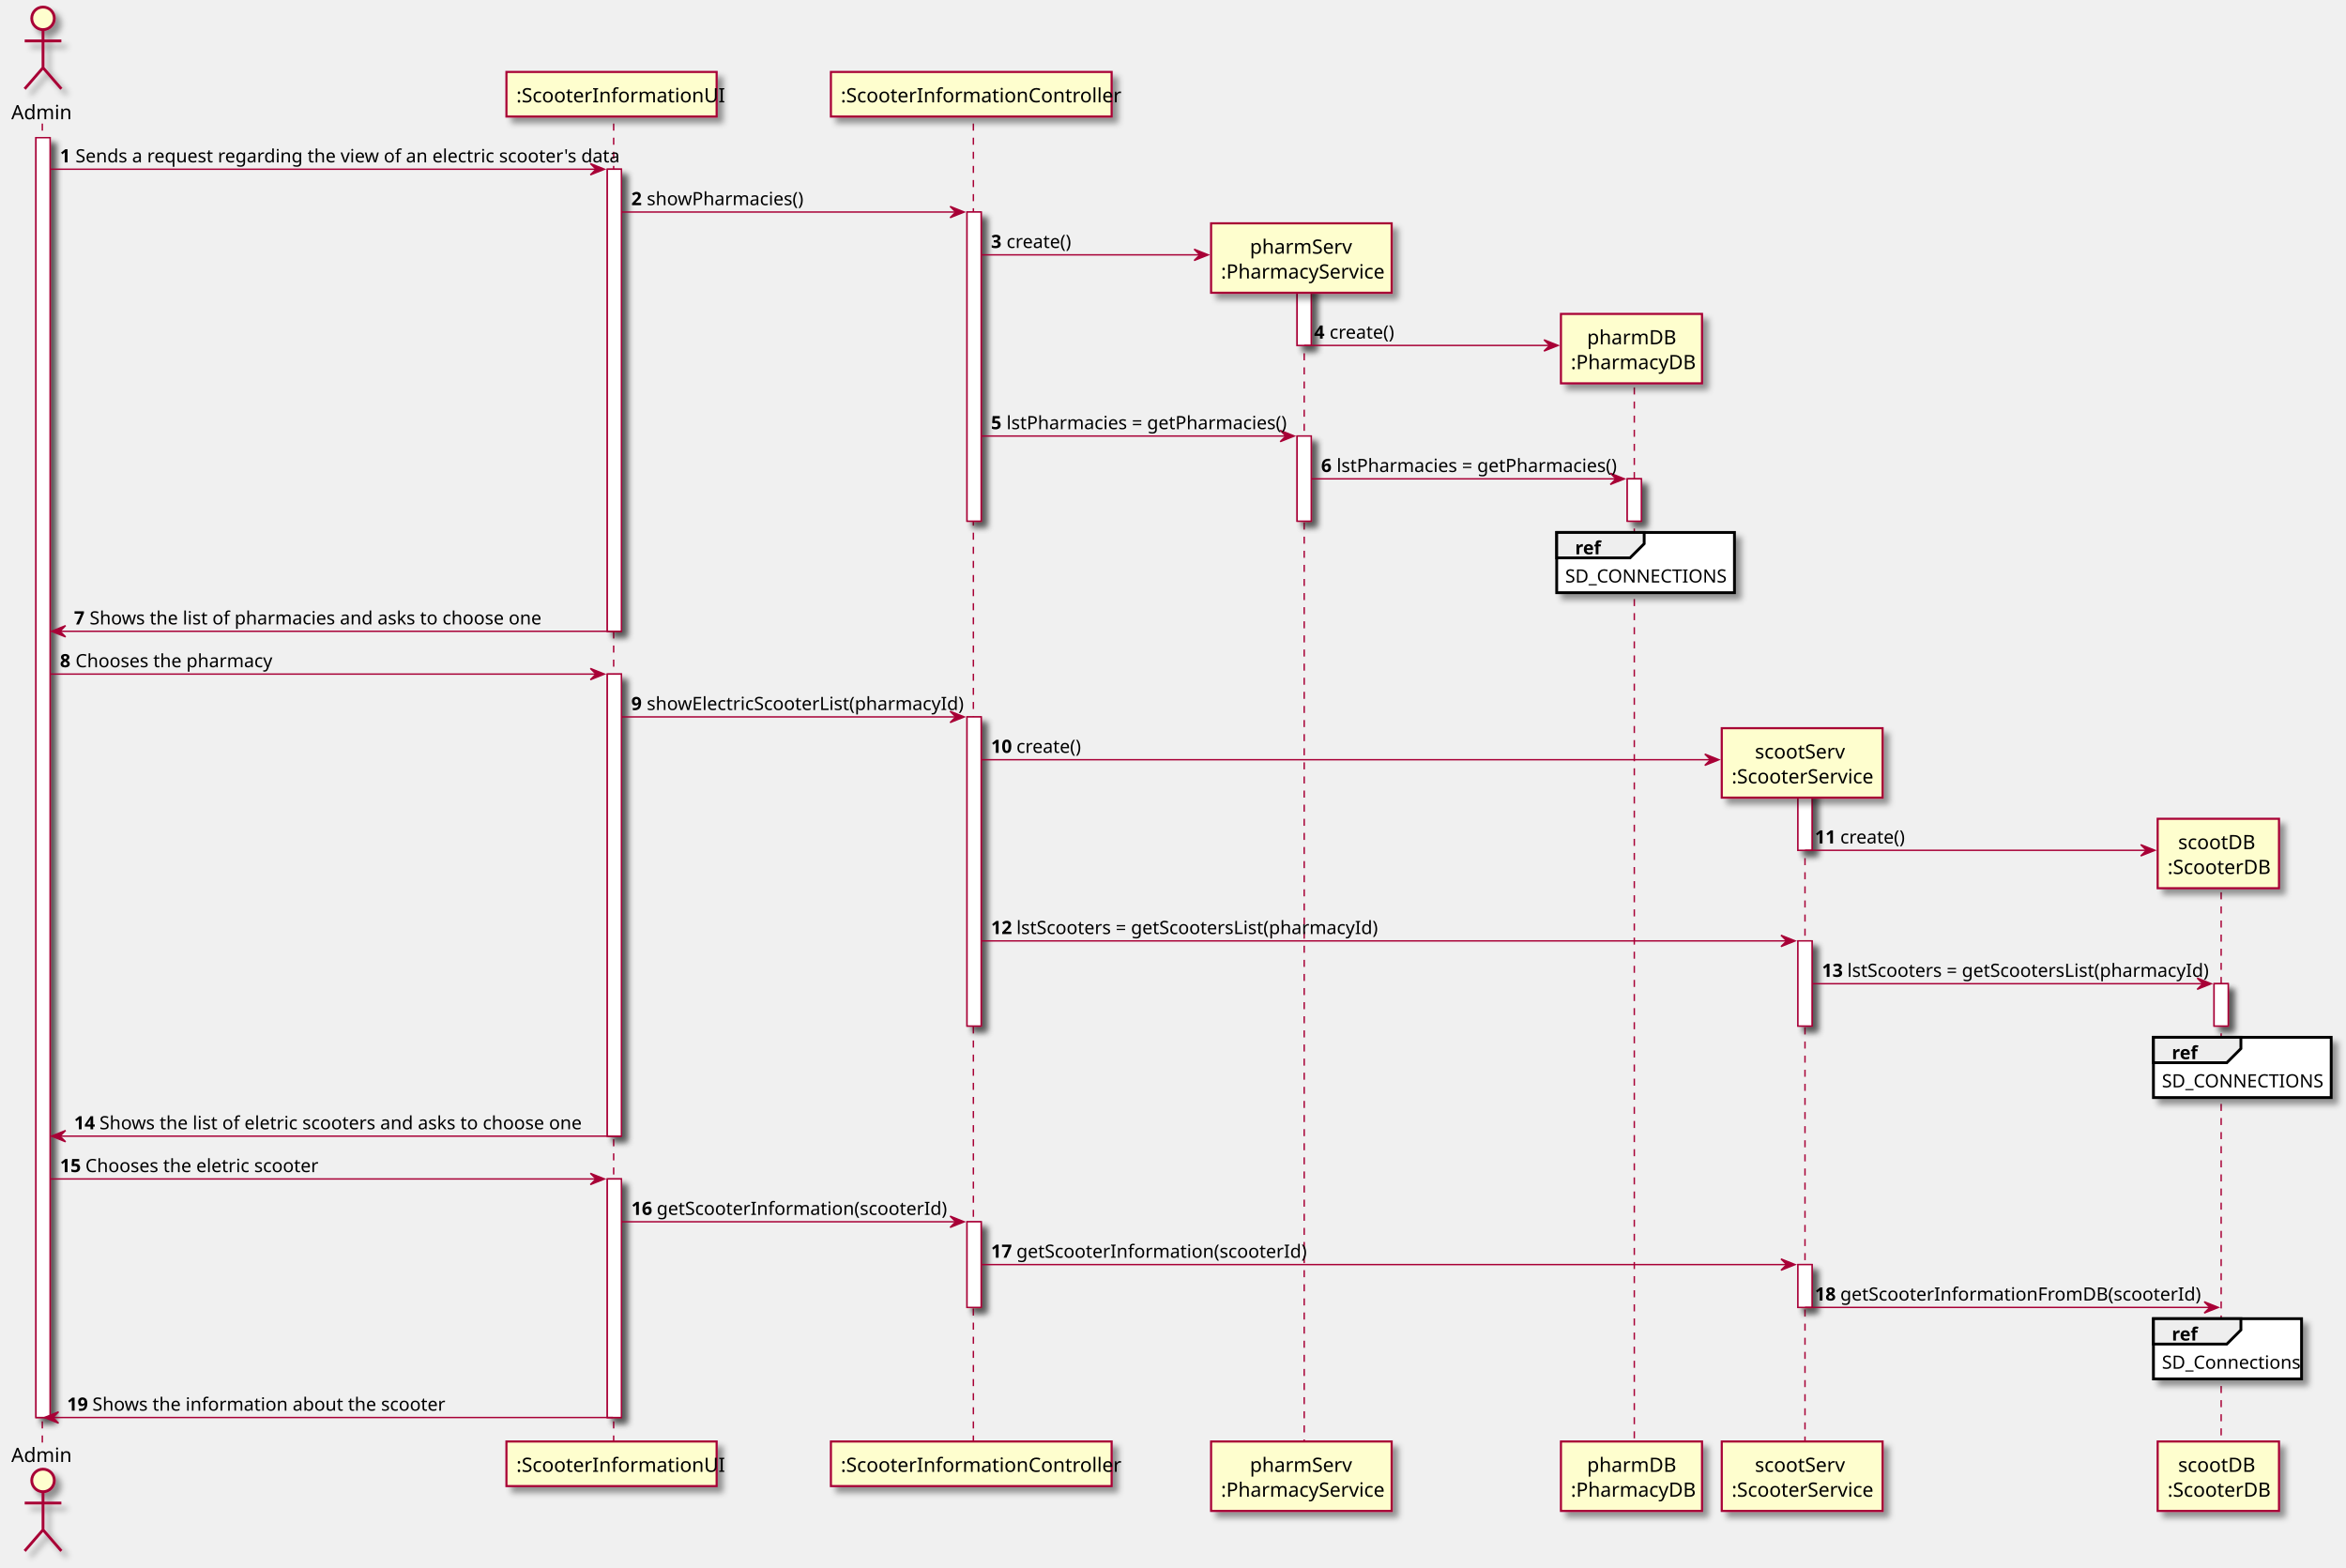
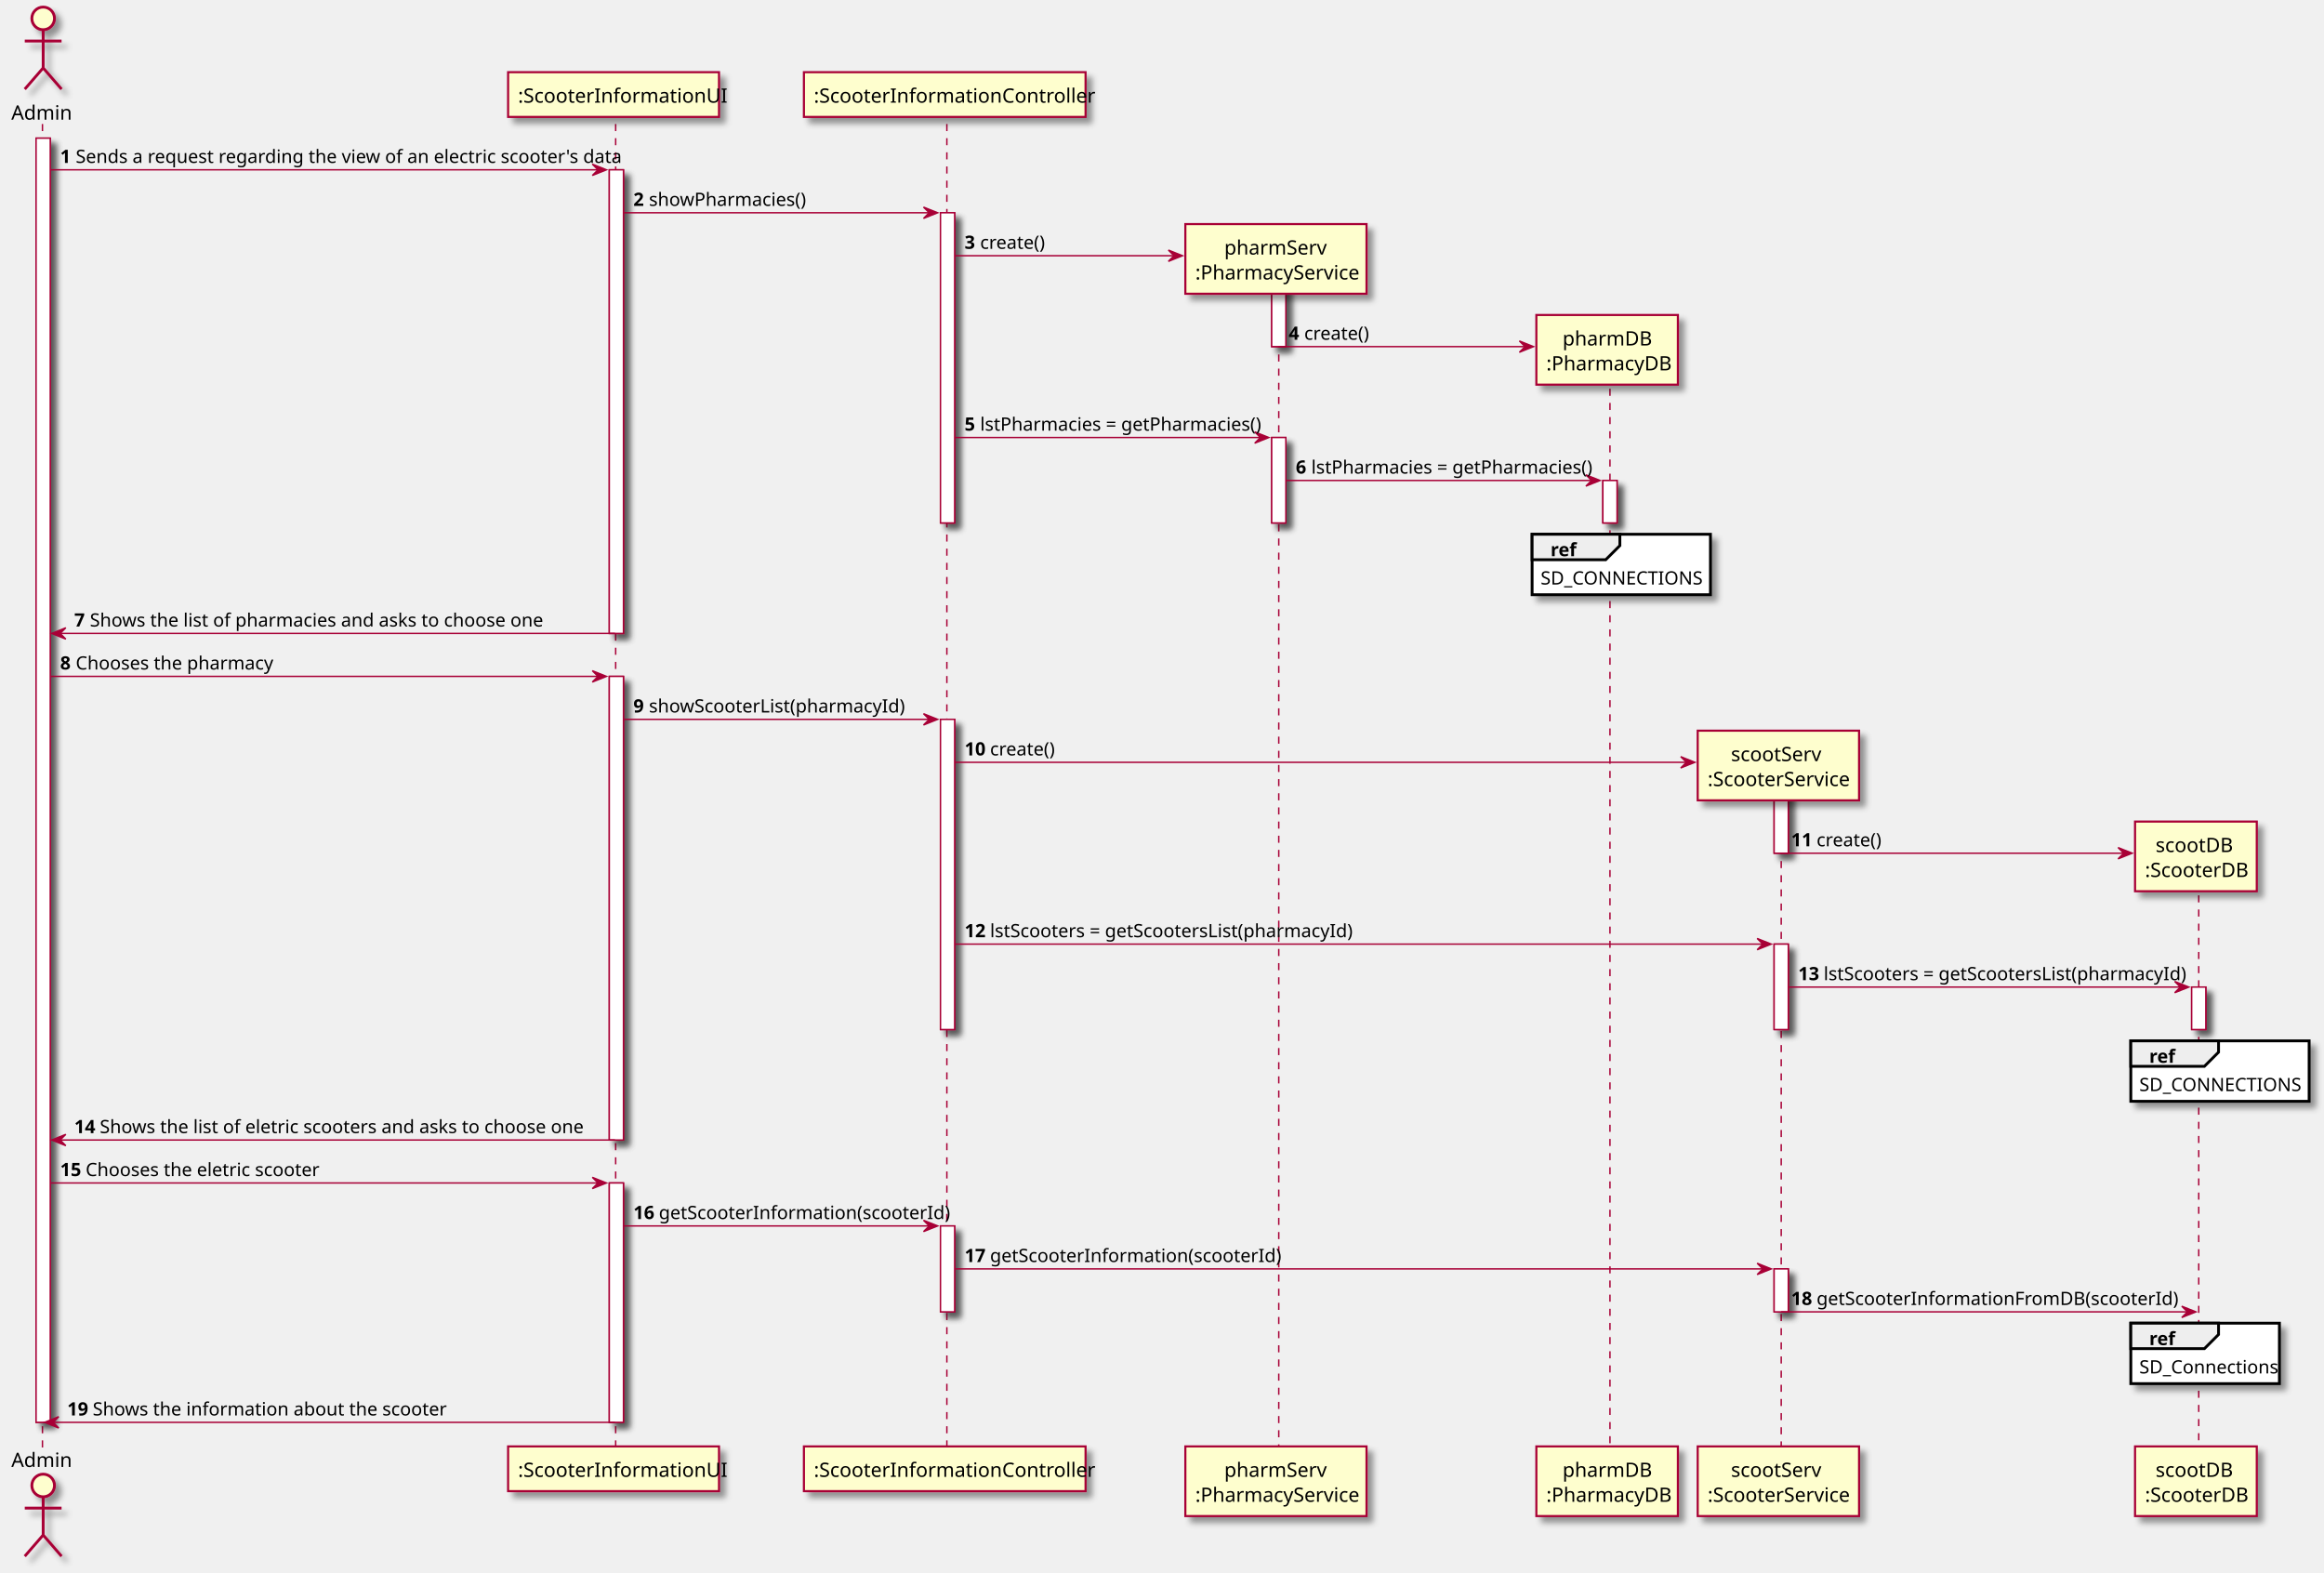
- <svg xmlns="http://www.w3.org/2000/svg" contentScriptType="application/ecmascript" contentStyleType="text/css" height="1111px" preserveAspectRatio="none" style="width:1663px;height:1111px;" version="1.1" viewBox="0 0 1663 1111" width="1663px" zoomAndPan="magnify">
+ <svg xmlns="http://www.w3.org/2000/svg" contentScriptType="application/ecmascript" contentStyleType="text/css" height="1111px" preserveAspectRatio="none" style="width:1642px;height:1111px;" version="1.1" viewBox="0 0 1642 1111" width="1642px" zoomAndPan="magnify">
  <defs>
-     <filter height="300%" id="f1ro0l8xulwjey" width="300%" x="-1" y="-1">
+     <filter height="300%" id="f3270ry3m0lyr" width="300%" x="-1" y="-1">
      <feGaussianBlur result="blurOut" stdDeviation="2.0" />
      <feColorMatrix in="blurOut" result="blurOut2" type="matrix" values="0 0 0 0 0 0 0 0 0 0 0 0 0 0 0 0 0 0 .4 0" />
      <feOffset dx="4.0" dy="4.0" in="blurOut2" result="blurOut3" />
      <feBlend in="SourceGraphic" in2="blurOut3" mode="normal" />
    </filter>
  </defs>
  <g>
-     <rect fill="#FFFFFF" filter="url(#f1ro0l8xulwjey)" height="907.258" style="stroke: #A80036; stroke-width: 1.0;" width="10" x="25.5" y="97.609" />
-     <rect fill="#FFFFFF" filter="url(#f1ro0l8xulwjey)" height="327.547" style="stroke: #A80036; stroke-width: 1.0;" width="10" x="430.5" y="119.961" />
-     <rect fill="#FFFFFF" filter="url(#f1ro0l8xulwjey)" height="327.547" style="stroke: #A80036; stroke-width: 1.0;" width="10" x="430.5" y="477.859" />
-     <rect fill="#FFFFFF" filter="url(#f1ro0l8xulwjey)" height="169.109" style="stroke: #A80036; stroke-width: 1.0;" width="10" x="430.5" y="835.758" />
-     <rect fill="#FFFFFF" filter="url(#f1ro0l8xulwjey)" height="219.141" style="stroke: #A80036; stroke-width: 1.0;" width="10" x="685.5" y="150.312" />
-     <rect fill="#FFFFFF" filter="url(#f1ro0l8xulwjey)" height="219.141" style="stroke: #A80036; stroke-width: 1.0;" width="10" x="685.5" y="508.211" />
-     <rect fill="#FFFFFF" filter="url(#f1ro0l8xulwjey)" height="60.703" style="stroke: #A80036; stroke-width: 1.0;" width="10" x="685.5" y="866.109" />
-     <rect fill="#FFFFFF" filter="url(#f1ro0l8xulwjey)" height="54.219" style="stroke: #A80036; stroke-width: 1.0;" width="10" x="919.5" y="190.664" />
-     <rect fill="#FFFFFF" filter="url(#f1ro0l8xulwjey)" height="60.352" style="stroke: #A80036; stroke-width: 1.0;" width="10" x="919.5" y="309.102" />
-     <rect fill="#FFFFFF" filter="url(#f1ro0l8xulwjey)" height="30" style="stroke: #A80036; stroke-width: 1.0;" width="10" x="1153.5" y="339.453" />
-     <rect fill="#FFFFFF" filter="url(#f1ro0l8xulwjey)" height="54.219" style="stroke: #A80036; stroke-width: 1.0;" width="10" x="1274.5" y="548.562" />
-     <rect fill="#FFFFFF" filter="url(#f1ro0l8xulwjey)" height="60.352" style="stroke: #A80036; stroke-width: 1.0;" width="10" x="1274.5" y="667" />
-     <rect fill="#FFFFFF" filter="url(#f1ro0l8xulwjey)" height="30.352" style="stroke: #A80036; stroke-width: 1.0;" width="10" x="1274.5" y="896.461" />
-     <rect fill="#FFFFFF" filter="url(#f1ro0l8xulwjey)" height="30" style="stroke: #A80036; stroke-width: 1.0;" width="10" x="1569.5" y="697.352" />
+     <rect fill="#FFFFFF" filter="url(#f3270ry3m0lyr)" height="907.258" style="stroke: #A80036; stroke-width: 1.0;" width="10" x="25.5" y="97.609" />
+     <rect fill="#FFFFFF" filter="url(#f3270ry3m0lyr)" height="327.547" style="stroke: #A80036; stroke-width: 1.0;" width="10" x="430.5" y="119.961" />
+     <rect fill="#FFFFFF" filter="url(#f3270ry3m0lyr)" height="327.547" style="stroke: #A80036; stroke-width: 1.0;" width="10" x="430.5" y="477.859" />
+     <rect fill="#FFFFFF" filter="url(#f3270ry3m0lyr)" height="169.109" style="stroke: #A80036; stroke-width: 1.0;" width="10" x="430.5" y="835.758" />
+     <rect fill="#FFFFFF" filter="url(#f3270ry3m0lyr)" height="219.141" style="stroke: #A80036; stroke-width: 1.0;" width="10" x="664.5" y="150.312" />
+     <rect fill="#FFFFFF" filter="url(#f3270ry3m0lyr)" height="219.141" style="stroke: #A80036; stroke-width: 1.0;" width="10" x="664.5" y="508.211" />
+     <rect fill="#FFFFFF" filter="url(#f3270ry3m0lyr)" height="60.703" style="stroke: #A80036; stroke-width: 1.0;" width="10" x="664.5" y="866.109" />
+     <rect fill="#FFFFFF" filter="url(#f3270ry3m0lyr)" height="54.219" style="stroke: #A80036; stroke-width: 1.0;" width="10" x="898.5" y="190.664" />
+     <rect fill="#FFFFFF" filter="url(#f3270ry3m0lyr)" height="60.352" style="stroke: #A80036; stroke-width: 1.0;" width="10" x="898.5" y="309.102" />
+     <rect fill="#FFFFFF" filter="url(#f3270ry3m0lyr)" height="30" style="stroke: #A80036; stroke-width: 1.0;" width="10" x="1132.5" y="339.453" />
+     <rect fill="#FFFFFF" filter="url(#f3270ry3m0lyr)" height="54.219" style="stroke: #A80036; stroke-width: 1.0;" width="10" x="1253.5" y="548.562" />
+     <rect fill="#FFFFFF" filter="url(#f3270ry3m0lyr)" height="60.352" style="stroke: #A80036; stroke-width: 1.0;" width="10" x="1253.5" y="667" />
+     <rect fill="#FFFFFF" filter="url(#f3270ry3m0lyr)" height="30.352" style="stroke: #A80036; stroke-width: 1.0;" width="10" x="1253.5" y="896.461" />
+     <rect fill="#FFFFFF" filter="url(#f3270ry3m0lyr)" height="30" style="stroke: #A80036; stroke-width: 1.0;" width="10" x="1548.5" y="697.352" />
    <line style="stroke: #A80036; stroke-width: 1.0; stroke-dasharray: 5.0,5.0;" x1="30" x2="30" y1="87.609" y2="1022.867" />
    <line style="stroke: #A80036; stroke-width: 1.0; stroke-dasharray: 5.0,5.0;" x1="435" x2="435" y1="87.609" y2="1022.867" />
-     <line style="stroke: #A80036; stroke-width: 1.0; stroke-dasharray: 5.0,5.0;" x1="690" x2="690" y1="87.609" y2="1022.867" />
-     <line style="stroke: #A80036; stroke-width: 1.0; stroke-dasharray: 5.0,5.0;" x1="924.5" x2="924.5" y1="200.422" y2="1022.867" />
-     <line style="stroke: #A80036; stroke-width: 1.0; stroke-dasharray: 5.0,5.0;" x1="1158.5" x2="1158.5" y1="264.641" y2="1022.867" />
-     <line style="stroke: #A80036; stroke-width: 1.0; stroke-dasharray: 5.0,5.0;" x1="1279.5" x2="1279.5" y1="558.32" y2="1022.867" />
-     <line style="stroke: #A80036; stroke-width: 1.0; stroke-dasharray: 5.0,5.0;" x1="1574.5" x2="1574.5" y1="622.539" y2="1022.867" />
+     <line style="stroke: #A80036; stroke-width: 1.0; stroke-dasharray: 5.0,5.0;" x1="669" x2="669" y1="87.609" y2="1022.867" />
+     <line style="stroke: #A80036; stroke-width: 1.0; stroke-dasharray: 5.0,5.0;" x1="903.5" x2="903.5" y1="200.422" y2="1022.867" />
+     <line style="stroke: #A80036; stroke-width: 1.0; stroke-dasharray: 5.0,5.0;" x1="1137.5" x2="1137.5" y1="264.641" y2="1022.867" />
+     <line style="stroke: #A80036; stroke-width: 1.0; stroke-dasharray: 5.0,5.0;" x1="1258.5" x2="1258.5" y1="558.32" y2="1022.867" />
+     <line style="stroke: #A80036; stroke-width: 1.0; stroke-dasharray: 5.0,5.0;" x1="1553.5" x2="1553.5" y1="622.539" y2="1022.867" />
    <text fill="#000000" font-family="sans-serif" font-size="14" lengthAdjust="spacingAndGlyphs" textLength="39" x="8" y="84.533">Admin</text>
-     <ellipse cx="30.5" cy="13" fill="#FEFECE" filter="url(#f1ro0l8xulwjey)" rx="8" ry="8" style="stroke: #A80036; stroke-width: 2.0;" />
-     <path d="M30.5,21 L30.5,48 M17.5,29 L43.5,29 M30.5,48 L17.5,63 M30.5,48 L43.5,63 " fill="none" filter="url(#f1ro0l8xulwjey)" style="stroke: #A80036; stroke-width: 2.0;" />
+     <ellipse cx="30.5" cy="13" fill="#FEFECE" filter="url(#f3270ry3m0lyr)" rx="8" ry="8" style="stroke: #A80036; stroke-width: 2.0;" />
+     <path d="M30.5,21 L30.5,48 M17.5,29 L43.5,29 M30.5,48 L17.5,63 M30.5,48 L43.5,63 " fill="none" filter="url(#f3270ry3m0lyr)" style="stroke: #A80036; stroke-width: 2.0;" />
    <text fill="#000000" font-family="sans-serif" font-size="14" lengthAdjust="spacingAndGlyphs" textLength="39" x="8" y="1036.4">Admin</text>
-     <ellipse cx="30.5" cy="1049.477" fill="#FEFECE" filter="url(#f1ro0l8xulwjey)" rx="8" ry="8" style="stroke: #A80036; stroke-width: 2.0;" />
-     <path d="M30.5,1057.477 L30.5,1084.477 M17.5,1065.477 L43.5,1065.477 M30.5,1084.477 L17.5,1099.477 M30.5,1084.477 L43.5,1099.477 " fill="none" filter="url(#f1ro0l8xulwjey)" style="stroke: #A80036; stroke-width: 2.0;" />
-     <rect fill="#FEFECE" filter="url(#f1ro0l8xulwjey)" height="31.609" style="stroke: #A80036; stroke-width: 1.5;" width="149" x="359" y="51" />
+     <ellipse cx="30.5" cy="1049.477" fill="#FEFECE" filter="url(#f3270ry3m0lyr)" rx="8" ry="8" style="stroke: #A80036; stroke-width: 2.0;" />
+     <path d="M30.5,1057.477 L30.5,1084.477 M17.5,1065.477 L43.5,1065.477 M30.5,1084.477 L17.5,1099.477 M30.5,1084.477 L43.5,1099.477 " fill="none" filter="url(#f3270ry3m0lyr)" style="stroke: #A80036; stroke-width: 2.0;" />
+     <rect fill="#FEFECE" filter="url(#f3270ry3m0lyr)" height="31.609" style="stroke: #A80036; stroke-width: 1.5;" width="149" x="359" y="51" />
    <text fill="#000000" font-family="sans-serif" font-size="14" lengthAdjust="spacingAndGlyphs" textLength="135" x="366" y="72.533">:ScooterInformationUI</text>
-     <rect fill="#FEFECE" filter="url(#f1ro0l8xulwjey)" height="31.609" style="stroke: #A80036; stroke-width: 1.5;" width="149" x="359" y="1021.867" />
+     <rect fill="#FEFECE" filter="url(#f3270ry3m0lyr)" height="31.609" style="stroke: #A80036; stroke-width: 1.5;" width="149" x="359" y="1021.867" />
    <text fill="#000000" font-family="sans-serif" font-size="14" lengthAdjust="spacingAndGlyphs" textLength="135" x="366" y="1043.4">:ScooterInformationUI</text>
-     <rect fill="#FEFECE" filter="url(#f1ro0l8xulwjey)" height="31.609" style="stroke: #A80036; stroke-width: 1.5;" width="199" x="589" y="51" />
-     <text fill="#000000" font-family="sans-serif" font-size="14" lengthAdjust="spacingAndGlyphs" textLength="185" x="596" y="72.533">:ScooterInformationController</text>
-     <rect fill="#FEFECE" filter="url(#f1ro0l8xulwjey)" height="31.609" style="stroke: #A80036; stroke-width: 1.5;" width="199" x="589" y="1021.867" />
-     <text fill="#000000" font-family="sans-serif" font-size="14" lengthAdjust="spacingAndGlyphs" textLength="185" x="596" y="1043.4">:ScooterInformationController</text>
-     <rect fill="#FEFECE" filter="url(#f1ro0l8xulwjey)" height="49.219" style="stroke: #A80036; stroke-width: 1.5;" width="128" x="858.5" y="1021.867" />
-     <text fill="#000000" font-family="sans-serif" font-size="14" lengthAdjust="spacingAndGlyphs" textLength="69" x="886" y="1043.4">pharmServ</text>
-     <text fill="#000000" font-family="sans-serif" font-size="14" lengthAdjust="spacingAndGlyphs" textLength="114" x="865.5" y="1061.01">:PharmacyService</text>
-     <rect fill="#FEFECE" filter="url(#f1ro0l8xulwjey)" height="49.219" style="stroke: #A80036; stroke-width: 1.5;" width="100" x="1106.5" y="1021.867" />
-     <text fill="#000000" font-family="sans-serif" font-size="14" lengthAdjust="spacingAndGlyphs" textLength="59" x="1125" y="1043.4">pharmDB</text>
-     <text fill="#000000" font-family="sans-serif" font-size="14" lengthAdjust="spacingAndGlyphs" textLength="86" x="1113.5" y="1061.01">:PharmacyDB</text>
-     <rect fill="#FEFECE" filter="url(#f1ro0l8xulwjey)" height="49.219" style="stroke: #A80036; stroke-width: 1.5;" width="114" x="1220.5" y="1021.867" />
-     <text fill="#000000" font-family="sans-serif" font-size="14" lengthAdjust="spacingAndGlyphs" textLength="63" x="1244" y="1043.4">scootServ</text>
-     <text fill="#000000" font-family="sans-serif" font-size="14" lengthAdjust="spacingAndGlyphs" textLength="100" x="1227.5" y="1061.01">:ScooterService</text>
-     <rect fill="#FEFECE" filter="url(#f1ro0l8xulwjey)" height="49.219" style="stroke: #A80036; stroke-width: 1.5;" width="86" x="1529.5" y="1021.867" />
-     <text fill="#000000" font-family="sans-serif" font-size="14" lengthAdjust="spacingAndGlyphs" textLength="53" x="1544" y="1043.4">scootDB</text>
-     <text fill="#000000" font-family="sans-serif" font-size="14" lengthAdjust="spacingAndGlyphs" textLength="72" x="1536.5" y="1061.01">:ScooterDB</text>
-     <rect fill="#FFFFFF" filter="url(#f1ro0l8xulwjey)" height="907.258" style="stroke: #A80036; stroke-width: 1.0;" width="10" x="25.5" y="97.609" />
-     <rect fill="#FFFFFF" filter="url(#f1ro0l8xulwjey)" height="327.547" style="stroke: #A80036; stroke-width: 1.0;" width="10" x="430.5" y="119.961" />
-     <rect fill="#FFFFFF" filter="url(#f1ro0l8xulwjey)" height="327.547" style="stroke: #A80036; stroke-width: 1.0;" width="10" x="430.5" y="477.859" />
-     <rect fill="#FFFFFF" filter="url(#f1ro0l8xulwjey)" height="169.109" style="stroke: #A80036; stroke-width: 1.0;" width="10" x="430.5" y="835.758" />
-     <rect fill="#FFFFFF" filter="url(#f1ro0l8xulwjey)" height="219.141" style="stroke: #A80036; stroke-width: 1.0;" width="10" x="685.5" y="150.312" />
-     <rect fill="#FFFFFF" filter="url(#f1ro0l8xulwjey)" height="219.141" style="stroke: #A80036; stroke-width: 1.0;" width="10" x="685.5" y="508.211" />
-     <rect fill="#FFFFFF" filter="url(#f1ro0l8xulwjey)" height="60.703" style="stroke: #A80036; stroke-width: 1.0;" width="10" x="685.5" y="866.109" />
-     <rect fill="#FFFFFF" filter="url(#f1ro0l8xulwjey)" height="54.219" style="stroke: #A80036; stroke-width: 1.0;" width="10" x="919.5" y="190.664" />
-     <rect fill="#FFFFFF" filter="url(#f1ro0l8xulwjey)" height="60.352" style="stroke: #A80036; stroke-width: 1.0;" width="10" x="919.5" y="309.102" />
-     <rect fill="#FFFFFF" filter="url(#f1ro0l8xulwjey)" height="30" style="stroke: #A80036; stroke-width: 1.0;" width="10" x="1153.5" y="339.453" />
-     <rect fill="#FFFFFF" filter="url(#f1ro0l8xulwjey)" height="54.219" style="stroke: #A80036; stroke-width: 1.0;" width="10" x="1274.5" y="548.562" />
-     <rect fill="#FFFFFF" filter="url(#f1ro0l8xulwjey)" height="60.352" style="stroke: #A80036; stroke-width: 1.0;" width="10" x="1274.5" y="667" />
-     <rect fill="#FFFFFF" filter="url(#f1ro0l8xulwjey)" height="30.352" style="stroke: #A80036; stroke-width: 1.0;" width="10" x="1274.5" y="896.461" />
-     <rect fill="#FFFFFF" filter="url(#f1ro0l8xulwjey)" height="30" style="stroke: #A80036; stroke-width: 1.0;" width="10" x="1569.5" y="697.352" />
+     <rect fill="#FEFECE" filter="url(#f3270ry3m0lyr)" height="31.609" style="stroke: #A80036; stroke-width: 1.5;" width="199" x="568" y="51" />
+     <text fill="#000000" font-family="sans-serif" font-size="14" lengthAdjust="spacingAndGlyphs" textLength="185" x="575" y="72.533">:ScooterInformationController</text>
+     <rect fill="#FEFECE" filter="url(#f3270ry3m0lyr)" height="31.609" style="stroke: #A80036; stroke-width: 1.5;" width="199" x="568" y="1021.867" />
+     <text fill="#000000" font-family="sans-serif" font-size="14" lengthAdjust="spacingAndGlyphs" textLength="185" x="575" y="1043.4">:ScooterInformationController</text>
+     <rect fill="#FEFECE" filter="url(#f3270ry3m0lyr)" height="49.219" style="stroke: #A80036; stroke-width: 1.5;" width="128" x="837.5" y="1021.867" />
+     <text fill="#000000" font-family="sans-serif" font-size="14" lengthAdjust="spacingAndGlyphs" textLength="69" x="865" y="1043.4">pharmServ</text>
+     <text fill="#000000" font-family="sans-serif" font-size="14" lengthAdjust="spacingAndGlyphs" textLength="114" x="844.5" y="1061.01">:PharmacyService</text>
+     <rect fill="#FEFECE" filter="url(#f3270ry3m0lyr)" height="49.219" style="stroke: #A80036; stroke-width: 1.5;" width="100" x="1085.5" y="1021.867" />
+     <text fill="#000000" font-family="sans-serif" font-size="14" lengthAdjust="spacingAndGlyphs" textLength="59" x="1104" y="1043.4">pharmDB</text>
+     <text fill="#000000" font-family="sans-serif" font-size="14" lengthAdjust="spacingAndGlyphs" textLength="86" x="1092.5" y="1061.01">:PharmacyDB</text>
+     <rect fill="#FEFECE" filter="url(#f3270ry3m0lyr)" height="49.219" style="stroke: #A80036; stroke-width: 1.5;" width="114" x="1199.5" y="1021.867" />
+     <text fill="#000000" font-family="sans-serif" font-size="14" lengthAdjust="spacingAndGlyphs" textLength="63" x="1223" y="1043.4">scootServ</text>
+     <text fill="#000000" font-family="sans-serif" font-size="14" lengthAdjust="spacingAndGlyphs" textLength="100" x="1206.5" y="1061.01">:ScooterService</text>
+     <rect fill="#FEFECE" filter="url(#f3270ry3m0lyr)" height="49.219" style="stroke: #A80036; stroke-width: 1.5;" width="86" x="1508.5" y="1021.867" />
+     <text fill="#000000" font-family="sans-serif" font-size="14" lengthAdjust="spacingAndGlyphs" textLength="53" x="1523" y="1043.4">scootDB</text>
+     <text fill="#000000" font-family="sans-serif" font-size="14" lengthAdjust="spacingAndGlyphs" textLength="72" x="1515.5" y="1061.01">:ScooterDB</text>
+     <rect fill="#FFFFFF" filter="url(#f3270ry3m0lyr)" height="907.258" style="stroke: #A80036; stroke-width: 1.0;" width="10" x="25.5" y="97.609" />
+     <rect fill="#FFFFFF" filter="url(#f3270ry3m0lyr)" height="327.547" style="stroke: #A80036; stroke-width: 1.0;" width="10" x="430.5" y="119.961" />
+     <rect fill="#FFFFFF" filter="url(#f3270ry3m0lyr)" height="327.547" style="stroke: #A80036; stroke-width: 1.0;" width="10" x="430.5" y="477.859" />
+     <rect fill="#FFFFFF" filter="url(#f3270ry3m0lyr)" height="169.109" style="stroke: #A80036; stroke-width: 1.0;" width="10" x="430.5" y="835.758" />
+     <rect fill="#FFFFFF" filter="url(#f3270ry3m0lyr)" height="219.141" style="stroke: #A80036; stroke-width: 1.0;" width="10" x="664.5" y="150.312" />
+     <rect fill="#FFFFFF" filter="url(#f3270ry3m0lyr)" height="219.141" style="stroke: #A80036; stroke-width: 1.0;" width="10" x="664.5" y="508.211" />
+     <rect fill="#FFFFFF" filter="url(#f3270ry3m0lyr)" height="60.703" style="stroke: #A80036; stroke-width: 1.0;" width="10" x="664.5" y="866.109" />
+     <rect fill="#FFFFFF" filter="url(#f3270ry3m0lyr)" height="54.219" style="stroke: #A80036; stroke-width: 1.0;" width="10" x="898.5" y="190.664" />
+     <rect fill="#FFFFFF" filter="url(#f3270ry3m0lyr)" height="60.352" style="stroke: #A80036; stroke-width: 1.0;" width="10" x="898.5" y="309.102" />
+     <rect fill="#FFFFFF" filter="url(#f3270ry3m0lyr)" height="30" style="stroke: #A80036; stroke-width: 1.0;" width="10" x="1132.5" y="339.453" />
+     <rect fill="#FFFFFF" filter="url(#f3270ry3m0lyr)" height="54.219" style="stroke: #A80036; stroke-width: 1.0;" width="10" x="1253.5" y="548.562" />
+     <rect fill="#FFFFFF" filter="url(#f3270ry3m0lyr)" height="60.352" style="stroke: #A80036; stroke-width: 1.0;" width="10" x="1253.5" y="667" />
+     <rect fill="#FFFFFF" filter="url(#f3270ry3m0lyr)" height="30.352" style="stroke: #A80036; stroke-width: 1.0;" width="10" x="1253.5" y="896.461" />
+     <rect fill="#FFFFFF" filter="url(#f3270ry3m0lyr)" height="30" style="stroke: #A80036; stroke-width: 1.0;" width="10" x="1548.5" y="697.352" />
    <polygon fill="#A80036" points="418.5,115.961,428.5,119.961,418.5,123.961,422.5,119.961" style="stroke: #A80036; stroke-width: 1.0;" />
    <line style="stroke: #A80036; stroke-width: 1.0;" x1="35.5" x2="424.5" y1="119.961" y2="119.961" />
    <text fill="#000000" font-family="sans-serif" font-size="13" font-weight="bold" lengthAdjust="spacingAndGlyphs" textLength="7" x="42.5" y="115.105">1</text>
    <text fill="#000000" font-family="sans-serif" font-size="13" lengthAdjust="spacingAndGlyphs" textLength="365" x="53.5" y="115.105">Sends a request regarding the view of an electric scooter's data</text>
-     <polygon fill="#A80036" points="673.5,146.312,683.5,150.312,673.5,154.312,677.5,150.312" style="stroke: #A80036; stroke-width: 1.0;" />
-     <line style="stroke: #A80036; stroke-width: 1.0;" x1="440.5" x2="679.5" y1="150.312" y2="150.312" />
+     <polygon fill="#A80036" points="652.5,146.312,662.5,150.312,652.5,154.312,656.5,150.312" style="stroke: #A80036; stroke-width: 1.0;" />
+     <line style="stroke: #A80036; stroke-width: 1.0;" x1="440.5" x2="658.5" y1="150.312" y2="150.312" />
    <text fill="#000000" font-family="sans-serif" font-size="13" font-weight="bold" lengthAdjust="spacingAndGlyphs" textLength="7" x="447.5" y="145.456">2</text>
    <text fill="#000000" font-family="sans-serif" font-size="13" lengthAdjust="spacingAndGlyphs" textLength="107" x="458.5" y="145.456">showPharmacies()</text>
-     <polygon fill="#A80036" points="846.5,176.664,856.5,180.664,846.5,184.664,850.5,180.664" style="stroke: #A80036; stroke-width: 1.0;" />
-     <line style="stroke: #A80036; stroke-width: 1.0;" x1="695.5" x2="852.5" y1="180.664" y2="180.664" />
-     <text fill="#000000" font-family="sans-serif" font-size="13" font-weight="bold" lengthAdjust="spacingAndGlyphs" textLength="7" x="702.5" y="175.808">3</text>
-     <text fill="#000000" font-family="sans-serif" font-size="13" lengthAdjust="spacingAndGlyphs" textLength="44" x="713.5" y="175.808">create()</text>
-     <rect fill="#FEFECE" filter="url(#f1ro0l8xulwjey)" height="49.219" style="stroke: #A80036; stroke-width: 1.5;" width="128" x="858.5" y="158.312" />
-     <text fill="#000000" font-family="sans-serif" font-size="14" lengthAdjust="spacingAndGlyphs" textLength="69" x="886" y="179.846">pharmServ</text>
-     <text fill="#000000" font-family="sans-serif" font-size="14" lengthAdjust="spacingAndGlyphs" textLength="114" x="865.5" y="197.455">:PharmacyService</text>
-     <polygon fill="#A80036" points="1094.5,240.883,1104.5,244.883,1094.5,248.883,1098.5,244.883" style="stroke: #A80036; stroke-width: 1.0;" />
-     <line style="stroke: #A80036; stroke-width: 1.0;" x1="924.5" x2="1100.5" y1="244.883" y2="244.883" />
-     <text fill="#000000" font-family="sans-serif" font-size="13" font-weight="bold" lengthAdjust="spacingAndGlyphs" textLength="7" x="931.5" y="240.026">4</text>
-     <text fill="#000000" font-family="sans-serif" font-size="13" lengthAdjust="spacingAndGlyphs" textLength="44" x="942.5" y="240.026">create()</text>
-     <rect fill="#FEFECE" filter="url(#f1ro0l8xulwjey)" height="49.219" style="stroke: #A80036; stroke-width: 1.5;" width="100" x="1106.5" y="222.531" />
-     <text fill="#000000" font-family="sans-serif" font-size="14" lengthAdjust="spacingAndGlyphs" textLength="59" x="1125" y="244.065">pharmDB</text>
-     <text fill="#000000" font-family="sans-serif" font-size="14" lengthAdjust="spacingAndGlyphs" textLength="86" x="1113.5" y="261.674">:PharmacyDB</text>
-     <polygon fill="#A80036" points="907.5,305.102,917.5,309.102,907.5,313.102,911.5,309.102" style="stroke: #A80036; stroke-width: 1.0;" />
-     <line style="stroke: #A80036; stroke-width: 1.0;" x1="695.5" x2="913.5" y1="309.102" y2="309.102" />
-     <text fill="#000000" font-family="sans-serif" font-size="13" font-weight="bold" lengthAdjust="spacingAndGlyphs" textLength="7" x="702.5" y="304.245">5</text>
-     <text fill="#000000" font-family="sans-serif" font-size="13" lengthAdjust="spacingAndGlyphs" textLength="194" x="713.5" y="304.245">lstPharmacies = getPharmacies()</text>
-     <polygon fill="#A80036" points="1141.5,335.453,1151.5,339.453,1141.5,343.453,1145.5,339.453" style="stroke: #A80036; stroke-width: 1.0;" />
-     <line style="stroke: #A80036; stroke-width: 1.0;" x1="929.5" x2="1147.5" y1="339.453" y2="339.453" />
-     <text fill="#000000" font-family="sans-serif" font-size="13" font-weight="bold" lengthAdjust="spacingAndGlyphs" textLength="7" x="936.5" y="334.597">6</text>
-     <text fill="#000000" font-family="sans-serif" font-size="13" lengthAdjust="spacingAndGlyphs" textLength="194" x="947.5" y="334.597">lstPharmacies = getPharmacies()</text>
-     <rect fill="#FFFFFF" filter="url(#f1ro0l8xulwjey)" height="42.703" style="stroke: #000000; stroke-width: 2.0;" width="126" x="1103.5" y="377.453" />
-     <polygon fill="#EEEEEE" points="1103.5,377.453,1165.5,377.453,1165.5,385.453,1155.5,395.453,1103.5,395.453,1103.5,377.453" style="stroke: #000000; stroke-width: 2.0;" />
-     <text fill="#000000" font-family="sans-serif" font-size="13" font-weight="bold" lengthAdjust="spacingAndGlyphs" textLength="17" x="1116.5" y="392.948">ref</text>
-     <text fill="#000000" font-family="sans-serif" font-size="13" lengthAdjust="spacingAndGlyphs" textLength="118" x="1109.5" y="412.948">SD_CONNECTIONS</text>
+     <polygon fill="#A80036" points="825.5,176.664,835.5,180.664,825.5,184.664,829.5,180.664" style="stroke: #A80036; stroke-width: 1.0;" />
+     <line style="stroke: #A80036; stroke-width: 1.0;" x1="674.5" x2="831.5" y1="180.664" y2="180.664" />
+     <text fill="#000000" font-family="sans-serif" font-size="13" font-weight="bold" lengthAdjust="spacingAndGlyphs" textLength="7" x="681.5" y="175.808">3</text>
+     <text fill="#000000" font-family="sans-serif" font-size="13" lengthAdjust="spacingAndGlyphs" textLength="44" x="692.5" y="175.808">create()</text>
+     <rect fill="#FEFECE" filter="url(#f3270ry3m0lyr)" height="49.219" style="stroke: #A80036; stroke-width: 1.5;" width="128" x="837.5" y="158.312" />
+     <text fill="#000000" font-family="sans-serif" font-size="14" lengthAdjust="spacingAndGlyphs" textLength="69" x="865" y="179.846">pharmServ</text>
+     <text fill="#000000" font-family="sans-serif" font-size="14" lengthAdjust="spacingAndGlyphs" textLength="114" x="844.5" y="197.455">:PharmacyService</text>
+     <polygon fill="#A80036" points="1073.5,240.883,1083.5,244.883,1073.5,248.883,1077.5,244.883" style="stroke: #A80036; stroke-width: 1.0;" />
+     <line style="stroke: #A80036; stroke-width: 1.0;" x1="903.5" x2="1079.5" y1="244.883" y2="244.883" />
+     <text fill="#000000" font-family="sans-serif" font-size="13" font-weight="bold" lengthAdjust="spacingAndGlyphs" textLength="7" x="910.5" y="240.026">4</text>
+     <text fill="#000000" font-family="sans-serif" font-size="13" lengthAdjust="spacingAndGlyphs" textLength="44" x="921.5" y="240.026">create()</text>
+     <rect fill="#FEFECE" filter="url(#f3270ry3m0lyr)" height="49.219" style="stroke: #A80036; stroke-width: 1.5;" width="100" x="1085.5" y="222.531" />
+     <text fill="#000000" font-family="sans-serif" font-size="14" lengthAdjust="spacingAndGlyphs" textLength="59" x="1104" y="244.065">pharmDB</text>
+     <text fill="#000000" font-family="sans-serif" font-size="14" lengthAdjust="spacingAndGlyphs" textLength="86" x="1092.5" y="261.674">:PharmacyDB</text>
+     <polygon fill="#A80036" points="886.5,305.102,896.5,309.102,886.5,313.102,890.5,309.102" style="stroke: #A80036; stroke-width: 1.0;" />
+     <line style="stroke: #A80036; stroke-width: 1.0;" x1="674.5" x2="892.5" y1="309.102" y2="309.102" />
+     <text fill="#000000" font-family="sans-serif" font-size="13" font-weight="bold" lengthAdjust="spacingAndGlyphs" textLength="7" x="681.5" y="304.245">5</text>
+     <text fill="#000000" font-family="sans-serif" font-size="13" lengthAdjust="spacingAndGlyphs" textLength="194" x="692.5" y="304.245">lstPharmacies = getPharmacies()</text>
+     <polygon fill="#A80036" points="1120.5,335.453,1130.5,339.453,1120.5,343.453,1124.5,339.453" style="stroke: #A80036; stroke-width: 1.0;" />
+     <line style="stroke: #A80036; stroke-width: 1.0;" x1="908.5" x2="1126.5" y1="339.453" y2="339.453" />
+     <text fill="#000000" font-family="sans-serif" font-size="13" font-weight="bold" lengthAdjust="spacingAndGlyphs" textLength="7" x="915.5" y="334.597">6</text>
+     <text fill="#000000" font-family="sans-serif" font-size="13" lengthAdjust="spacingAndGlyphs" textLength="194" x="926.5" y="334.597">lstPharmacies = getPharmacies()</text>
+     <rect fill="#FFFFFF" filter="url(#f3270ry3m0lyr)" height="42.703" style="stroke: #000000; stroke-width: 2.0;" width="126" x="1082.5" y="377.453" />
+     <polygon fill="#EEEEEE" points="1082.5,377.453,1144.5,377.453,1144.5,385.453,1134.5,395.453,1082.5,395.453,1082.5,377.453" style="stroke: #000000; stroke-width: 2.0;" />
+     <text fill="#000000" font-family="sans-serif" font-size="13" font-weight="bold" lengthAdjust="spacingAndGlyphs" textLength="17" x="1095.5" y="392.948">ref</text>
+     <text fill="#000000" font-family="sans-serif" font-size="13" lengthAdjust="spacingAndGlyphs" textLength="118" x="1088.5" y="412.948">SD_CONNECTIONS</text>
    <polygon fill="#A80036" points="46.5,443.508,36.5,447.508,46.5,451.508,42.5,447.508" style="stroke: #A80036; stroke-width: 1.0;" />
    <line style="stroke: #A80036; stroke-width: 1.0;" x1="40.5" x2="434.5" y1="447.508" y2="447.508" />
    <text fill="#000000" font-family="sans-serif" font-size="13" font-weight="bold" lengthAdjust="spacingAndGlyphs" textLength="7" x="52.5" y="442.651">7</text>
    <text fill="#000000" font-family="sans-serif" font-size="13" lengthAdjust="spacingAndGlyphs" textLength="310" x="63.5" y="442.651">Shows the list of pharmacies and asks to choose one</text>
    <polygon fill="#A80036" points="418.5,473.859,428.5,477.859,418.5,481.859,422.5,477.859" style="stroke: #A80036; stroke-width: 1.0;" />
    <line style="stroke: #A80036; stroke-width: 1.0;" x1="35.5" x2="424.5" y1="477.859" y2="477.859" />
    <text fill="#000000" font-family="sans-serif" font-size="13" font-weight="bold" lengthAdjust="spacingAndGlyphs" textLength="7" x="42.5" y="473.003">8</text>
    <text fill="#000000" font-family="sans-serif" font-size="13" lengthAdjust="spacingAndGlyphs" textLength="134" x="53.5" y="473.003">Chooses the pharmacy</text>
-     <polygon fill="#A80036" points="673.5,504.211,683.5,508.211,673.5,512.211,677.5,508.211" style="stroke: #A80036; stroke-width: 1.0;" />
-     <line style="stroke: #A80036; stroke-width: 1.0;" x1="440.5" x2="679.5" y1="508.211" y2="508.211" />
+     <polygon fill="#A80036" points="652.5,504.211,662.5,508.211,652.5,512.211,656.5,508.211" style="stroke: #A80036; stroke-width: 1.0;" />
+     <line style="stroke: #A80036; stroke-width: 1.0;" x1="440.5" x2="658.5" y1="508.211" y2="508.211" />
    <text fill="#000000" font-family="sans-serif" font-size="13" font-weight="bold" lengthAdjust="spacingAndGlyphs" textLength="7" x="447.5" y="503.354">9</text>
-     <text fill="#000000" font-family="sans-serif" font-size="13" lengthAdjust="spacingAndGlyphs" textLength="215" x="458.5" y="503.354">showElectricScooterList(pharmacyId)</text>
-     <polygon fill="#A80036" points="1208.5,534.562,1218.5,538.562,1208.5,542.562,1212.5,538.562" style="stroke: #A80036; stroke-width: 1.0;" />
-     <line style="stroke: #A80036; stroke-width: 1.0;" x1="695.5" x2="1214.5" y1="538.562" y2="538.562" />
-     <text fill="#000000" font-family="sans-serif" font-size="13" font-weight="bold" lengthAdjust="spacingAndGlyphs" textLength="14" x="702.5" y="533.706">10</text>
-     <text fill="#000000" font-family="sans-serif" font-size="13" lengthAdjust="spacingAndGlyphs" textLength="44" x="720.5" y="533.706">create()</text>
-     <rect fill="#FEFECE" filter="url(#f1ro0l8xulwjey)" height="49.219" style="stroke: #A80036; stroke-width: 1.5;" width="114" x="1220.5" y="516.211" />
-     <text fill="#000000" font-family="sans-serif" font-size="14" lengthAdjust="spacingAndGlyphs" textLength="63" x="1244" y="537.744">scootServ</text>
-     <text fill="#000000" font-family="sans-serif" font-size="14" lengthAdjust="spacingAndGlyphs" textLength="100" x="1227.5" y="555.354">:ScooterService</text>
-     <polygon fill="#A80036" points="1517.5,598.781,1527.5,602.781,1517.5,606.781,1521.5,602.781" style="stroke: #A80036; stroke-width: 1.0;" />
-     <line style="stroke: #A80036; stroke-width: 1.0;" x1="1279.5" x2="1523.5" y1="602.781" y2="602.781" />
-     <text fill="#000000" font-family="sans-serif" font-size="13" font-weight="bold" lengthAdjust="spacingAndGlyphs" textLength="14" x="1286.5" y="597.925">11</text>
-     <text fill="#000000" font-family="sans-serif" font-size="13" lengthAdjust="spacingAndGlyphs" textLength="44" x="1304.5" y="597.925">create()</text>
-     <rect fill="#FEFECE" filter="url(#f1ro0l8xulwjey)" height="49.219" style="stroke: #A80036; stroke-width: 1.5;" width="86" x="1529.5" y="580.43" />
-     <text fill="#000000" font-family="sans-serif" font-size="14" lengthAdjust="spacingAndGlyphs" textLength="53" x="1544" y="601.963">scootDB</text>
-     <text fill="#000000" font-family="sans-serif" font-size="14" lengthAdjust="spacingAndGlyphs" textLength="72" x="1536.5" y="619.572">:ScooterDB</text>
-     <polygon fill="#A80036" points="1262.5,663,1272.5,667,1262.5,671,1266.5,667" style="stroke: #A80036; stroke-width: 1.0;" />
-     <line style="stroke: #A80036; stroke-width: 1.0;" x1="695.5" x2="1268.5" y1="667" y2="667" />
-     <text fill="#000000" font-family="sans-serif" font-size="13" font-weight="bold" lengthAdjust="spacingAndGlyphs" textLength="14" x="702.5" y="662.144">12</text>
-     <text fill="#000000" font-family="sans-serif" font-size="13" lengthAdjust="spacingAndGlyphs" textLength="248" x="720.5" y="662.144">lstScooters = getScootersList(pharmacyId)</text>
-     <polygon fill="#A80036" points="1557.5,693.352,1567.5,697.352,1557.5,701.352,1561.5,697.352" style="stroke: #A80036; stroke-width: 1.0;" />
-     <line style="stroke: #A80036; stroke-width: 1.0;" x1="1284.5" x2="1563.5" y1="697.352" y2="697.352" />
-     <text fill="#000000" font-family="sans-serif" font-size="13" font-weight="bold" lengthAdjust="spacingAndGlyphs" textLength="14" x="1291.5" y="692.495">13</text>
-     <text fill="#000000" font-family="sans-serif" font-size="13" lengthAdjust="spacingAndGlyphs" textLength="248" x="1309.5" y="692.495">lstScooters = getScootersList(pharmacyId)</text>
-     <rect fill="#FFFFFF" filter="url(#f1ro0l8xulwjey)" height="42.703" style="stroke: #000000; stroke-width: 2.0;" width="126" x="1526.5" y="735.352" />
-     <polygon fill="#EEEEEE" points="1526.5,735.352,1588.5,735.352,1588.5,743.352,1578.5,753.352,1526.5,753.352,1526.5,735.352" style="stroke: #000000; stroke-width: 2.0;" />
-     <text fill="#000000" font-family="sans-serif" font-size="13" font-weight="bold" lengthAdjust="spacingAndGlyphs" textLength="17" x="1539.5" y="750.847">ref</text>
-     <text fill="#000000" font-family="sans-serif" font-size="13" lengthAdjust="spacingAndGlyphs" textLength="118" x="1532.5" y="770.847">SD_CONNECTIONS</text>
+     <text fill="#000000" font-family="sans-serif" font-size="13" lengthAdjust="spacingAndGlyphs" textLength="171" x="458.5" y="503.354">showScooterList(pharmacyId)</text>
+     <polygon fill="#A80036" points="1187.5,534.562,1197.5,538.562,1187.5,542.562,1191.5,538.562" style="stroke: #A80036; stroke-width: 1.0;" />
+     <line style="stroke: #A80036; stroke-width: 1.0;" x1="674.5" x2="1193.5" y1="538.562" y2="538.562" />
+     <text fill="#000000" font-family="sans-serif" font-size="13" font-weight="bold" lengthAdjust="spacingAndGlyphs" textLength="14" x="681.5" y="533.706">10</text>
+     <text fill="#000000" font-family="sans-serif" font-size="13" lengthAdjust="spacingAndGlyphs" textLength="44" x="699.5" y="533.706">create()</text>
+     <rect fill="#FEFECE" filter="url(#f3270ry3m0lyr)" height="49.219" style="stroke: #A80036; stroke-width: 1.5;" width="114" x="1199.5" y="516.211" />
+     <text fill="#000000" font-family="sans-serif" font-size="14" lengthAdjust="spacingAndGlyphs" textLength="63" x="1223" y="537.744">scootServ</text>
+     <text fill="#000000" font-family="sans-serif" font-size="14" lengthAdjust="spacingAndGlyphs" textLength="100" x="1206.5" y="555.354">:ScooterService</text>
+     <polygon fill="#A80036" points="1496.5,598.781,1506.5,602.781,1496.5,606.781,1500.5,602.781" style="stroke: #A80036; stroke-width: 1.0;" />
+     <line style="stroke: #A80036; stroke-width: 1.0;" x1="1258.5" x2="1502.5" y1="602.781" y2="602.781" />
+     <text fill="#000000" font-family="sans-serif" font-size="13" font-weight="bold" lengthAdjust="spacingAndGlyphs" textLength="14" x="1265.5" y="597.925">11</text>
+     <text fill="#000000" font-family="sans-serif" font-size="13" lengthAdjust="spacingAndGlyphs" textLength="44" x="1283.5" y="597.925">create()</text>
+     <rect fill="#FEFECE" filter="url(#f3270ry3m0lyr)" height="49.219" style="stroke: #A80036; stroke-width: 1.5;" width="86" x="1508.5" y="580.43" />
+     <text fill="#000000" font-family="sans-serif" font-size="14" lengthAdjust="spacingAndGlyphs" textLength="53" x="1523" y="601.963">scootDB</text>
+     <text fill="#000000" font-family="sans-serif" font-size="14" lengthAdjust="spacingAndGlyphs" textLength="72" x="1515.5" y="619.572">:ScooterDB</text>
+     <polygon fill="#A80036" points="1241.5,663,1251.5,667,1241.5,671,1245.5,667" style="stroke: #A80036; stroke-width: 1.0;" />
+     <line style="stroke: #A80036; stroke-width: 1.0;" x1="674.5" x2="1247.5" y1="667" y2="667" />
+     <text fill="#000000" font-family="sans-serif" font-size="13" font-weight="bold" lengthAdjust="spacingAndGlyphs" textLength="14" x="681.5" y="662.144">12</text>
+     <text fill="#000000" font-family="sans-serif" font-size="13" lengthAdjust="spacingAndGlyphs" textLength="248" x="699.5" y="662.144">lstScooters = getScootersList(pharmacyId)</text>
+     <polygon fill="#A80036" points="1536.5,693.352,1546.5,697.352,1536.5,701.352,1540.5,697.352" style="stroke: #A80036; stroke-width: 1.0;" />
+     <line style="stroke: #A80036; stroke-width: 1.0;" x1="1263.5" x2="1542.5" y1="697.352" y2="697.352" />
+     <text fill="#000000" font-family="sans-serif" font-size="13" font-weight="bold" lengthAdjust="spacingAndGlyphs" textLength="14" x="1270.5" y="692.495">13</text>
+     <text fill="#000000" font-family="sans-serif" font-size="13" lengthAdjust="spacingAndGlyphs" textLength="248" x="1288.5" y="692.495">lstScooters = getScootersList(pharmacyId)</text>
+     <rect fill="#FFFFFF" filter="url(#f3270ry3m0lyr)" height="42.703" style="stroke: #000000; stroke-width: 2.0;" width="126" x="1505.5" y="735.352" />
+     <polygon fill="#EEEEEE" points="1505.5,735.352,1567.5,735.352,1567.5,743.352,1557.5,753.352,1505.5,753.352,1505.5,735.352" style="stroke: #000000; stroke-width: 2.0;" />
+     <text fill="#000000" font-family="sans-serif" font-size="13" font-weight="bold" lengthAdjust="spacingAndGlyphs" textLength="17" x="1518.5" y="750.847">ref</text>
+     <text fill="#000000" font-family="sans-serif" font-size="13" lengthAdjust="spacingAndGlyphs" textLength="118" x="1511.5" y="770.847">SD_CONNECTIONS</text>
    <polygon fill="#A80036" points="46.5,801.406,36.5,805.406,46.5,809.406,42.5,805.406" style="stroke: #A80036; stroke-width: 1.0;" />
    <line style="stroke: #A80036; stroke-width: 1.0;" x1="40.5" x2="434.5" y1="805.406" y2="805.406" />
    <text fill="#000000" font-family="sans-serif" font-size="13" font-weight="bold" lengthAdjust="spacingAndGlyphs" textLength="14" x="52.5" y="800.55">14</text>
    <text fill="#000000" font-family="sans-serif" font-size="13" lengthAdjust="spacingAndGlyphs" textLength="332" x="70.5" y="800.55">Shows the list of eletric scooters and asks to choose one</text>
    <polygon fill="#A80036" points="418.5,831.758,428.5,835.758,418.5,839.758,422.5,835.758" style="stroke: #A80036; stroke-width: 1.0;" />
    <line style="stroke: #A80036; stroke-width: 1.0;" x1="35.5" x2="424.5" y1="835.758" y2="835.758" />
    <text fill="#000000" font-family="sans-serif" font-size="13" font-weight="bold" lengthAdjust="spacingAndGlyphs" textLength="14" x="42.5" y="830.901">15</text>
    <text fill="#000000" font-family="sans-serif" font-size="13" lengthAdjust="spacingAndGlyphs" textLength="159" x="60.5" y="830.901">Chooses the eletric scooter</text>
-     <polygon fill="#A80036" points="673.5,862.109,683.5,866.109,673.5,870.109,677.5,866.109" style="stroke: #A80036; stroke-width: 1.0;" />
-     <line style="stroke: #A80036; stroke-width: 1.0;" x1="440.5" x2="679.5" y1="866.109" y2="866.109" />
+     <polygon fill="#A80036" points="652.5,862.109,662.5,866.109,652.5,870.109,656.5,866.109" style="stroke: #A80036; stroke-width: 1.0;" />
+     <line style="stroke: #A80036; stroke-width: 1.0;" x1="440.5" x2="658.5" y1="866.109" y2="866.109" />
    <text fill="#000000" font-family="sans-serif" font-size="13" font-weight="bold" lengthAdjust="spacingAndGlyphs" textLength="14" x="447.5" y="861.253">16</text>
    <text fill="#000000" font-family="sans-serif" font-size="13" lengthAdjust="spacingAndGlyphs" textLength="187" x="465.5" y="861.253">getScooterInformation(scooterId)</text>
-     <polygon fill="#A80036" points="1262.5,892.461,1272.5,896.461,1262.5,900.461,1266.5,896.461" style="stroke: #A80036; stroke-width: 1.0;" />
-     <line style="stroke: #A80036; stroke-width: 1.0;" x1="695.5" x2="1268.5" y1="896.461" y2="896.461" />
-     <text fill="#000000" font-family="sans-serif" font-size="13" font-weight="bold" lengthAdjust="spacingAndGlyphs" textLength="14" x="702.5" y="891.605">17</text>
-     <text fill="#000000" font-family="sans-serif" font-size="13" lengthAdjust="spacingAndGlyphs" textLength="187" x="720.5" y="891.605">getScooterInformation(scooterId)</text>
-     <polygon fill="#A80036" points="1562.5,922.812,1572.5,926.812,1562.5,930.812,1566.5,926.812" style="stroke: #A80036; stroke-width: 1.0;" />
-     <line style="stroke: #A80036; stroke-width: 1.0;" x1="1279.5" x2="1568.5" y1="926.812" y2="926.812" />
-     <text fill="#000000" font-family="sans-serif" font-size="13" font-weight="bold" lengthAdjust="spacingAndGlyphs" textLength="14" x="1286.5" y="921.956">18</text>
-     <text fill="#000000" font-family="sans-serif" font-size="13" lengthAdjust="spacingAndGlyphs" textLength="235" x="1304.5" y="921.956">getScooterInformationFromDB(scooterId)</text>
-     <rect fill="#FFFFFF" filter="url(#f1ro0l8xulwjey)" height="42.703" style="stroke: #000000; stroke-width: 2.0;" width="105" x="1526.5" y="934.812" />
-     <polygon fill="#EEEEEE" points="1526.5,934.812,1588.5,934.812,1588.5,942.812,1578.5,952.812,1526.5,952.812,1526.5,934.812" style="stroke: #000000; stroke-width: 2.0;" />
-     <text fill="#000000" font-family="sans-serif" font-size="13" font-weight="bold" lengthAdjust="spacingAndGlyphs" textLength="17" x="1539.5" y="950.308">ref</text>
-     <text fill="#000000" font-family="sans-serif" font-size="13" lengthAdjust="spacingAndGlyphs" textLength="97" x="1532.5" y="970.308">SD_Connections</text>
+     <polygon fill="#A80036" points="1241.5,892.461,1251.5,896.461,1241.5,900.461,1245.5,896.461" style="stroke: #A80036; stroke-width: 1.0;" />
+     <line style="stroke: #A80036; stroke-width: 1.0;" x1="674.5" x2="1247.5" y1="896.461" y2="896.461" />
+     <text fill="#000000" font-family="sans-serif" font-size="13" font-weight="bold" lengthAdjust="spacingAndGlyphs" textLength="14" x="681.5" y="891.605">17</text>
+     <text fill="#000000" font-family="sans-serif" font-size="13" lengthAdjust="spacingAndGlyphs" textLength="187" x="699.5" y="891.605">getScooterInformation(scooterId)</text>
+     <polygon fill="#A80036" points="1541.5,922.812,1551.5,926.812,1541.5,930.812,1545.5,926.812" style="stroke: #A80036; stroke-width: 1.0;" />
+     <line style="stroke: #A80036; stroke-width: 1.0;" x1="1258.5" x2="1547.5" y1="926.812" y2="926.812" />
+     <text fill="#000000" font-family="sans-serif" font-size="13" font-weight="bold" lengthAdjust="spacingAndGlyphs" textLength="14" x="1265.5" y="921.956">18</text>
+     <text fill="#000000" font-family="sans-serif" font-size="13" lengthAdjust="spacingAndGlyphs" textLength="235" x="1283.5" y="921.956">getScooterInformationFromDB(scooterId)</text>
+     <rect fill="#FFFFFF" filter="url(#f3270ry3m0lyr)" height="42.703" style="stroke: #000000; stroke-width: 2.0;" width="105" x="1505.5" y="934.812" />
+     <polygon fill="#EEEEEE" points="1505.5,934.812,1567.5,934.812,1567.5,942.812,1557.5,952.812,1505.5,952.812,1505.5,934.812" style="stroke: #000000; stroke-width: 2.0;" />
+     <text fill="#000000" font-family="sans-serif" font-size="13" font-weight="bold" lengthAdjust="spacingAndGlyphs" textLength="17" x="1518.5" y="950.308">ref</text>
+     <text fill="#000000" font-family="sans-serif" font-size="13" lengthAdjust="spacingAndGlyphs" textLength="97" x="1511.5" y="970.308">SD_Connections</text>
    <polygon fill="#A80036" points="41.5,1000.867,31.5,1004.867,41.5,1008.867,37.5,1004.867" style="stroke: #A80036; stroke-width: 1.0;" />
    <line style="stroke: #A80036; stroke-width: 1.0;" x1="35.5" x2="434.5" y1="1004.867" y2="1004.867" />
    <text fill="#000000" font-family="sans-serif" font-size="13" font-weight="bold" lengthAdjust="spacingAndGlyphs" textLength="14" x="47.5" y="1000.011">19</text>
    <text fill="#000000" font-family="sans-serif" font-size="13" lengthAdjust="spacingAndGlyphs" textLength="233" x="65.5" y="1000.011">Shows the information about the scooter</text>
  </g>
</svg>
